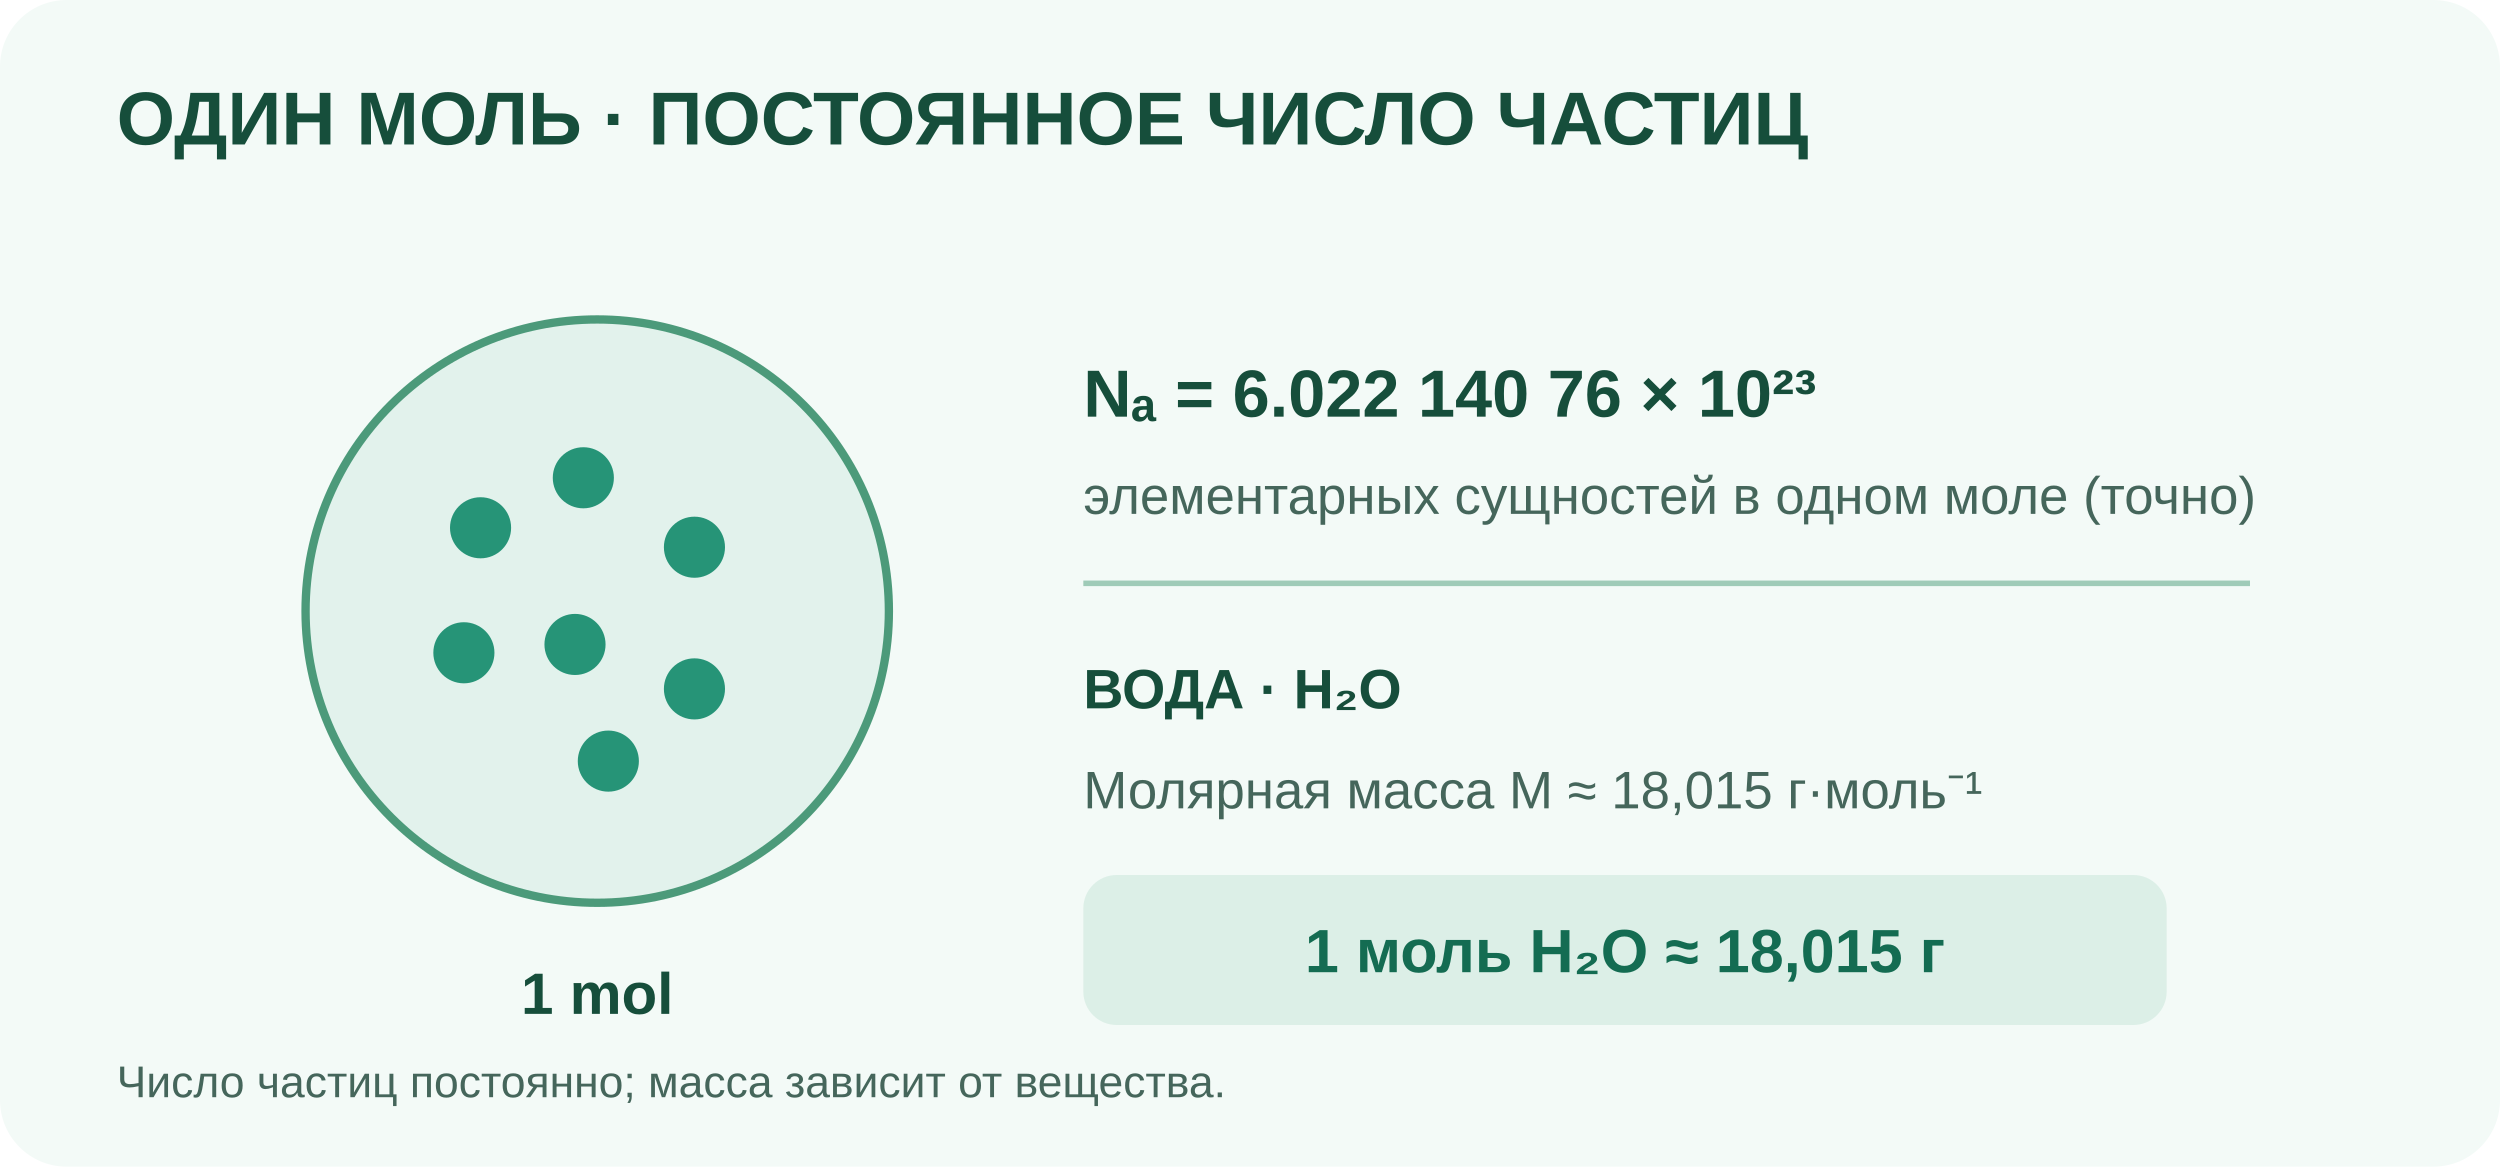
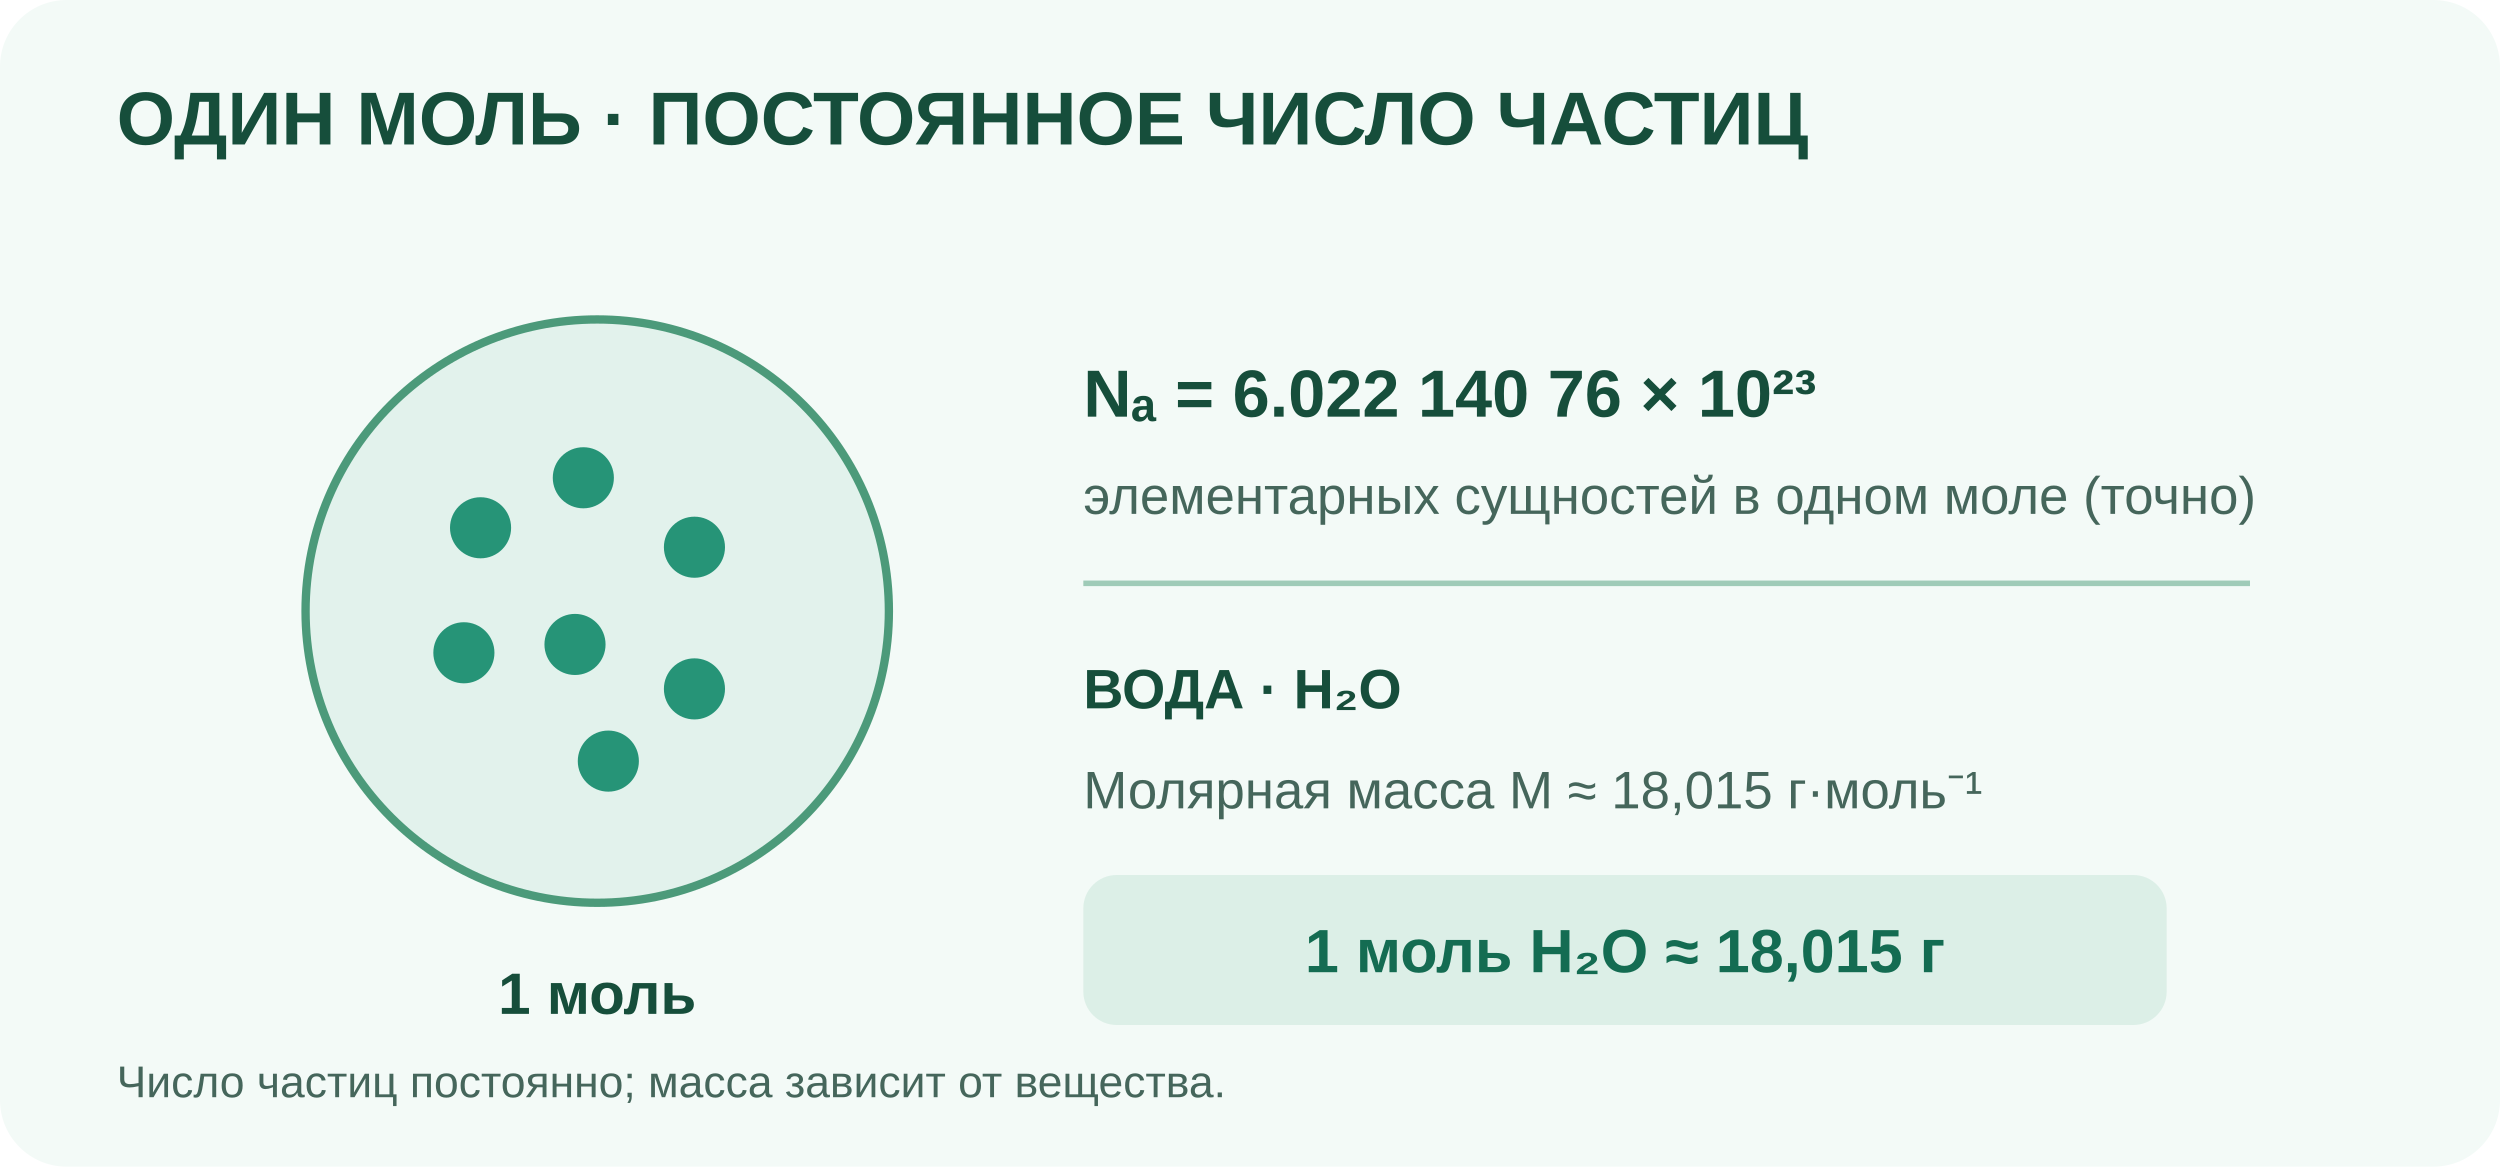
<svg xmlns="http://www.w3.org/2000/svg" viewBox="0 0 900 420" role="img" aria-labelledby="t d">
  <rect width="900" height="420" rx="24" fill="#f3faf7" />
  <text x="42" y="52" font-family="Arial" font-size="27" font-weight="700" fill="#164e3b">ОДИН МОЛЬ · ПОСТОЯННОЕ ЧИСЛО ЧАСТИЦ</text>
  <g transform="translate(215 220)">
    <circle r="105" fill="#e2f2ec" stroke="#4c9a7a" stroke-width="3" />
    <g fill="#269477">
      <circle cx="-42" cy="-30" r="11" />
      <circle cx="-5" cy="-48" r="11" />
      <circle cx="35" cy="-23" r="11" />
      <circle cx="-48" cy="15" r="11" />
      <circle cx="-8" cy="12" r="11" />
      <circle cx="35" cy="28" r="11" />
      <circle cx="4" cy="54" r="11" />
    </g>
-     <text y="145" text-anchor="middle" font-family="Arial" font-size="21" font-weight="700" fill="#164e3b">1 mol</text>
+     <text y="145" text-anchor="middle" font-family="Arial" font-size="21" font-weight="700" fill="#164e3b">1 моль</text>
  </g>
  <g font-family="Arial">
    <text x="390" y="150" font-size="24" font-weight="700" fill="#164e3b">Nₐ = 6.022 140 76 × 10²³</text>
    <text x="390" y="185" font-size="19" fill="#45665b">элементарных сущностей в одном моле (точно)</text>
    <path d="M390 210 H810" stroke="#9fcbb8" stroke-width="2" />
    <text x="390" y="255" font-size="20" font-weight="700" fill="#164e3b">ВОДА · H₂O</text>
    <text x="390" y="291" font-size="19" fill="#45665b">Молярная масса M ≈ 18,015 г·моль⁻¹</text>
    <rect x="390" y="315" width="390" height="54" rx="12" fill="#dcefe7" />
    <text x="585" y="350" text-anchor="middle" font-size="22" font-weight="700" fill="#146c52">1 моль H₂O ≈ 18,015 г</text>
  </g>
  <text x="42" y="395" font-family="Arial" font-size="16" fill="#45665b">Число частиц постоянно; масса зависит от вещества.</text>
</svg>
